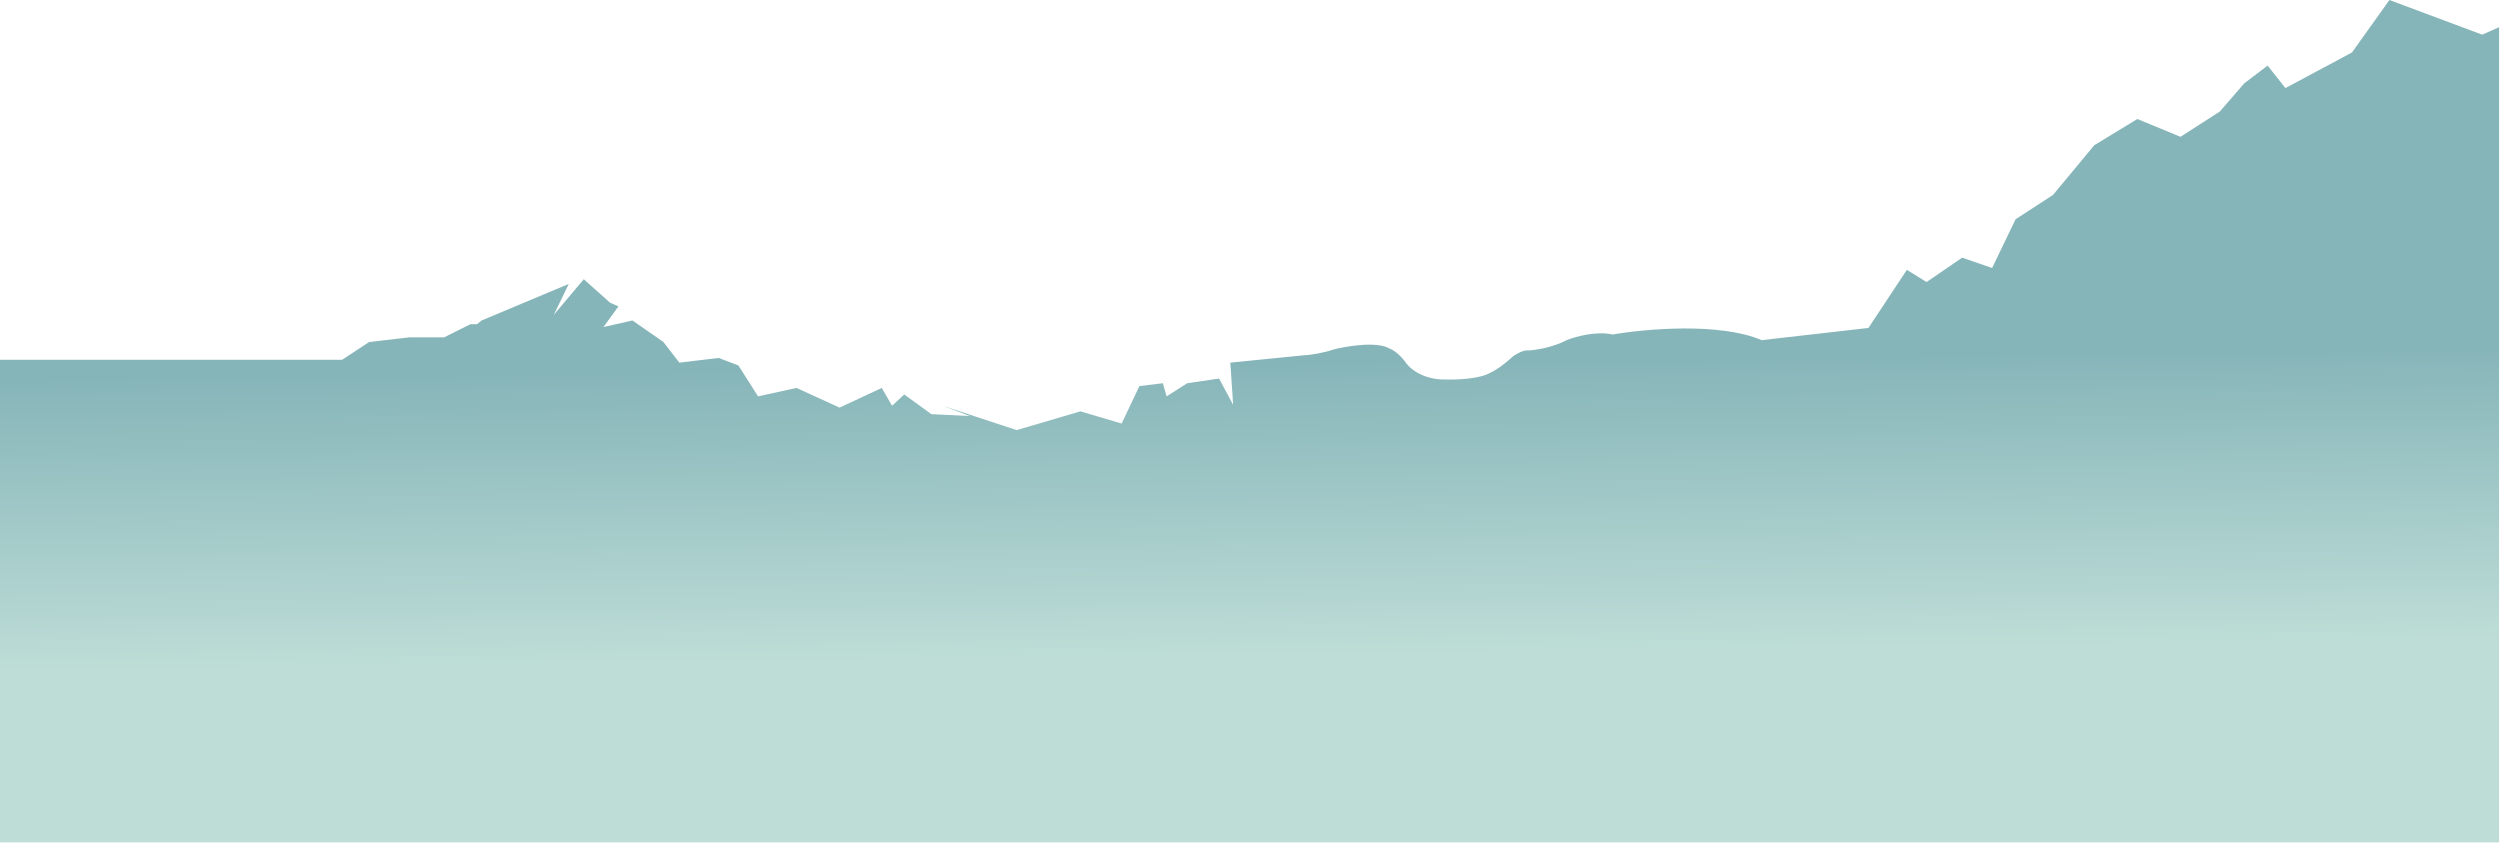
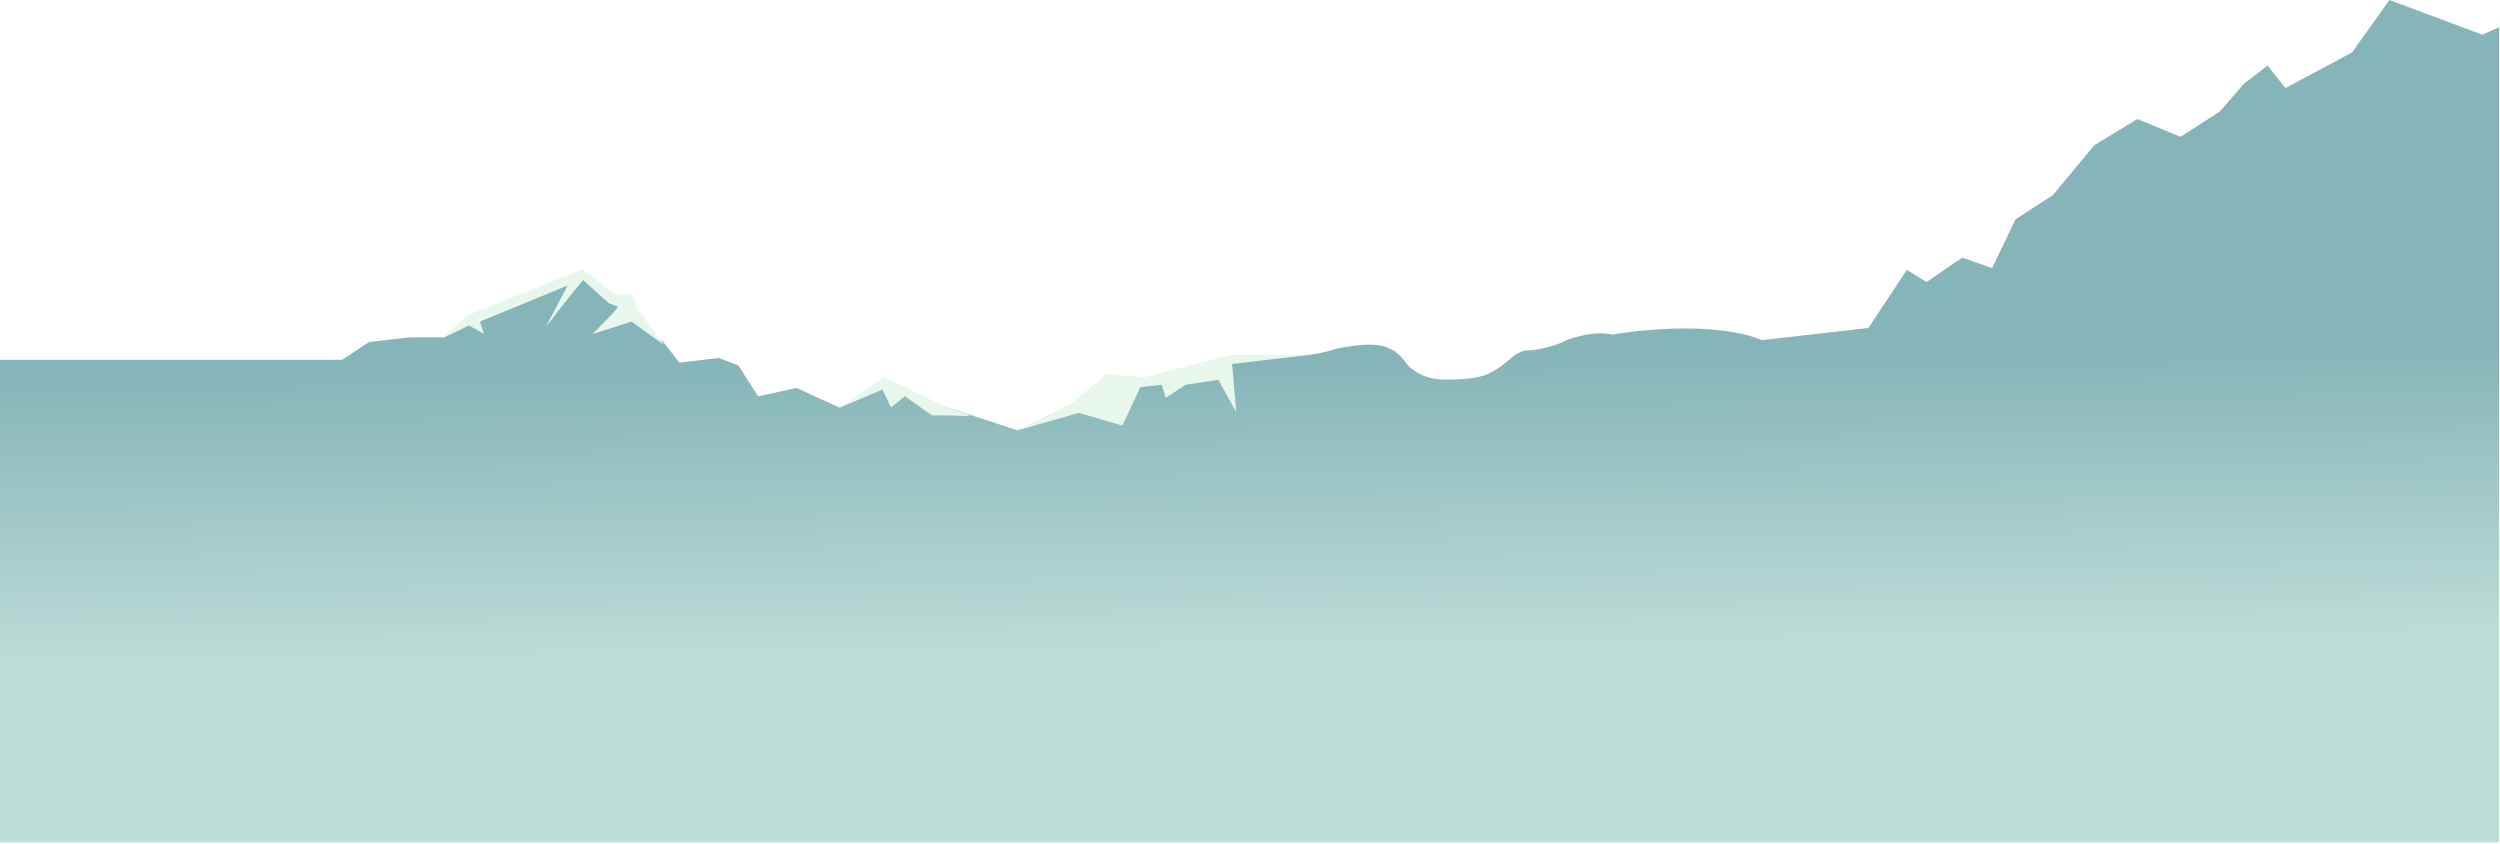
<svg xmlns="http://www.w3.org/2000/svg" width="1334" height="450" viewBox="0 0 1334 450" fill="none">
-   <path d="M182.5 192H0V449.5H1333.5V14.5L1324.5 18.5L1275 0L1255 28L1219.5 47L1210 35L1197.5 44.5L1184.5 59.5L1163.5 73L1140.5 63.5L1117.5 77.5L1095.5 104L1075.5 117L1063 143L1047 137.5L1028 150.5L1017.5 144L997 175L940 181.5C917.6 171.9 877.667 175.5 860.5 178.5C851.7 176.5 840.5 179.667 836 181.5C828.4 185.5 819.167 186.833 815.5 187C813.1 186.6 809.167 188.833 807.5 190C801.5 195.6 796.667 198.333 795 199C789.4 202.2 777.333 202.667 772 202.5C760 202.9 752.667 197 750.5 194C746.9 188.8 743 186.5 741.5 186C734.7 182 718.667 184.667 711.5 186.5C707.1 188.1 699.167 189.5 696.5 189.5L656.5 193.5L658 216L650.5 202L633.5 204.5L622.5 211.5L620.5 204.5L608 206L598.5 226L576.5 219.5L542.5 229.5L503 216.5L517.5 222L497 221L482.5 210.5L476 216.5L470.5 207L448 217.5L425 207L404.5 211.5L394 195L383.5 191L362.5 193.5L354 182.5L337.5 171L322 174.5L330 163.5L325.5 161.5L311.5 149L295.5 168L303.5 151.5L257 171L254.5 173H251L237 180H218.5L197 182.5L182.5 192Z" fill="url(#paint0_linear_105_267)" />
+   <path d="M182.5 192H0V449.5H1333.5V14.5L1324.5 18.5L1275 0L1255 28L1219.5 47L1210 35L1197.5 44.5L1184.5 59.5L1163.5 73L1140.5 63.5L1117.5 77.5L1095.5 104L1075.5 117L1063 143L1047 137.5L1028 150.5L1017.5 144L997 175L940 181.5C917.6 171.9 877.667 175.5 860.5 178.5C851.7 176.5 840.5 179.667 836 181.5C828.4 185.5 819.167 186.833 815.5 187C813.1 186.6 809.167 188.833 807.5 190C801.5 195.6 796.667 198.333 795 199C789.4 202.2 777.333 202.667 772 202.5C760 202.9 752.667 197 750.5 194C746.9 188.8 743 186.5 741.5 186C734.7 182 718.667 184.667 711.5 186.5C707.1 188.1 699.167 189.5 696.5 189.5L656.5 193.5L658 216L650.5 202L633.5 204.5L622.5 211.5L620.5 204.5L608 206L598.5 226L576.5 219.5L542.5 229.5L503 216.5L517.5 222L497 221L482.5 210.5L476 216.5L470.5 207L448 217.5L425 207L404.5 211.5L394 195L383.5 191L362.5 193.5L354 182.5L337.5 171L322 174.5L330 163.5L325.5 161.5L311.5 149L295.5 168L303.5 151.5L257 171L254.5 173H251L237 180H218.5L197 182.5L182.5 192Z" fill="url(#paint0_linear_166_3)" />
+   <path d="M236 180.431L248.893 168.416L310.892 143.664L328.543 157.145H337.604L340.083 164.463L354.24 184L336.992 171.595L316.275 178.205L330.184 163.832L324.985 161.864L310.892 149.269L291.148 174.573L302.949 152.332L255.985 171.595L258.344 178.205L250.297 173.665L236 180.431Z" fill="#E8F7EC" />
+   <path d="M542.336 229.788L571.653 215.389L590.268 199.715L610.695 201.256L656.312 189.471H697.392L657.447 194.233L659.681 220.009L650.136 202.691L632.677 205.32L622.072 212.265L619.864 205.32L608.519 206.527L598.893 227.107L575.744 220.299L542.336 229.788Z" fill="#E8F7EC" />
+   <path d="M448 217.523L471.559 201.182L505.724 217.523L517.643 221.65H497.217L482.821 211.417L475.429 217.458L470.891 207.902L448 217.523Z" fill="#E8F7EC" />
  <defs>
-     <linearGradient id="paint0_linear_105_267" x1="679" y1="194" x2="681" y2="350" gradientUnits="userSpaceOnUse">
+     <linearGradient id="paint0_linear_166_3" x1="679" y1="194" x2="681" y2="350" gradientUnits="userSpaceOnUse">
      <stop offset="0.002" stop-color="#86B5B9" />
      <stop offset="1" stop-color="#BEDDD7" />
    </linearGradient>
  </defs>
</svg>
